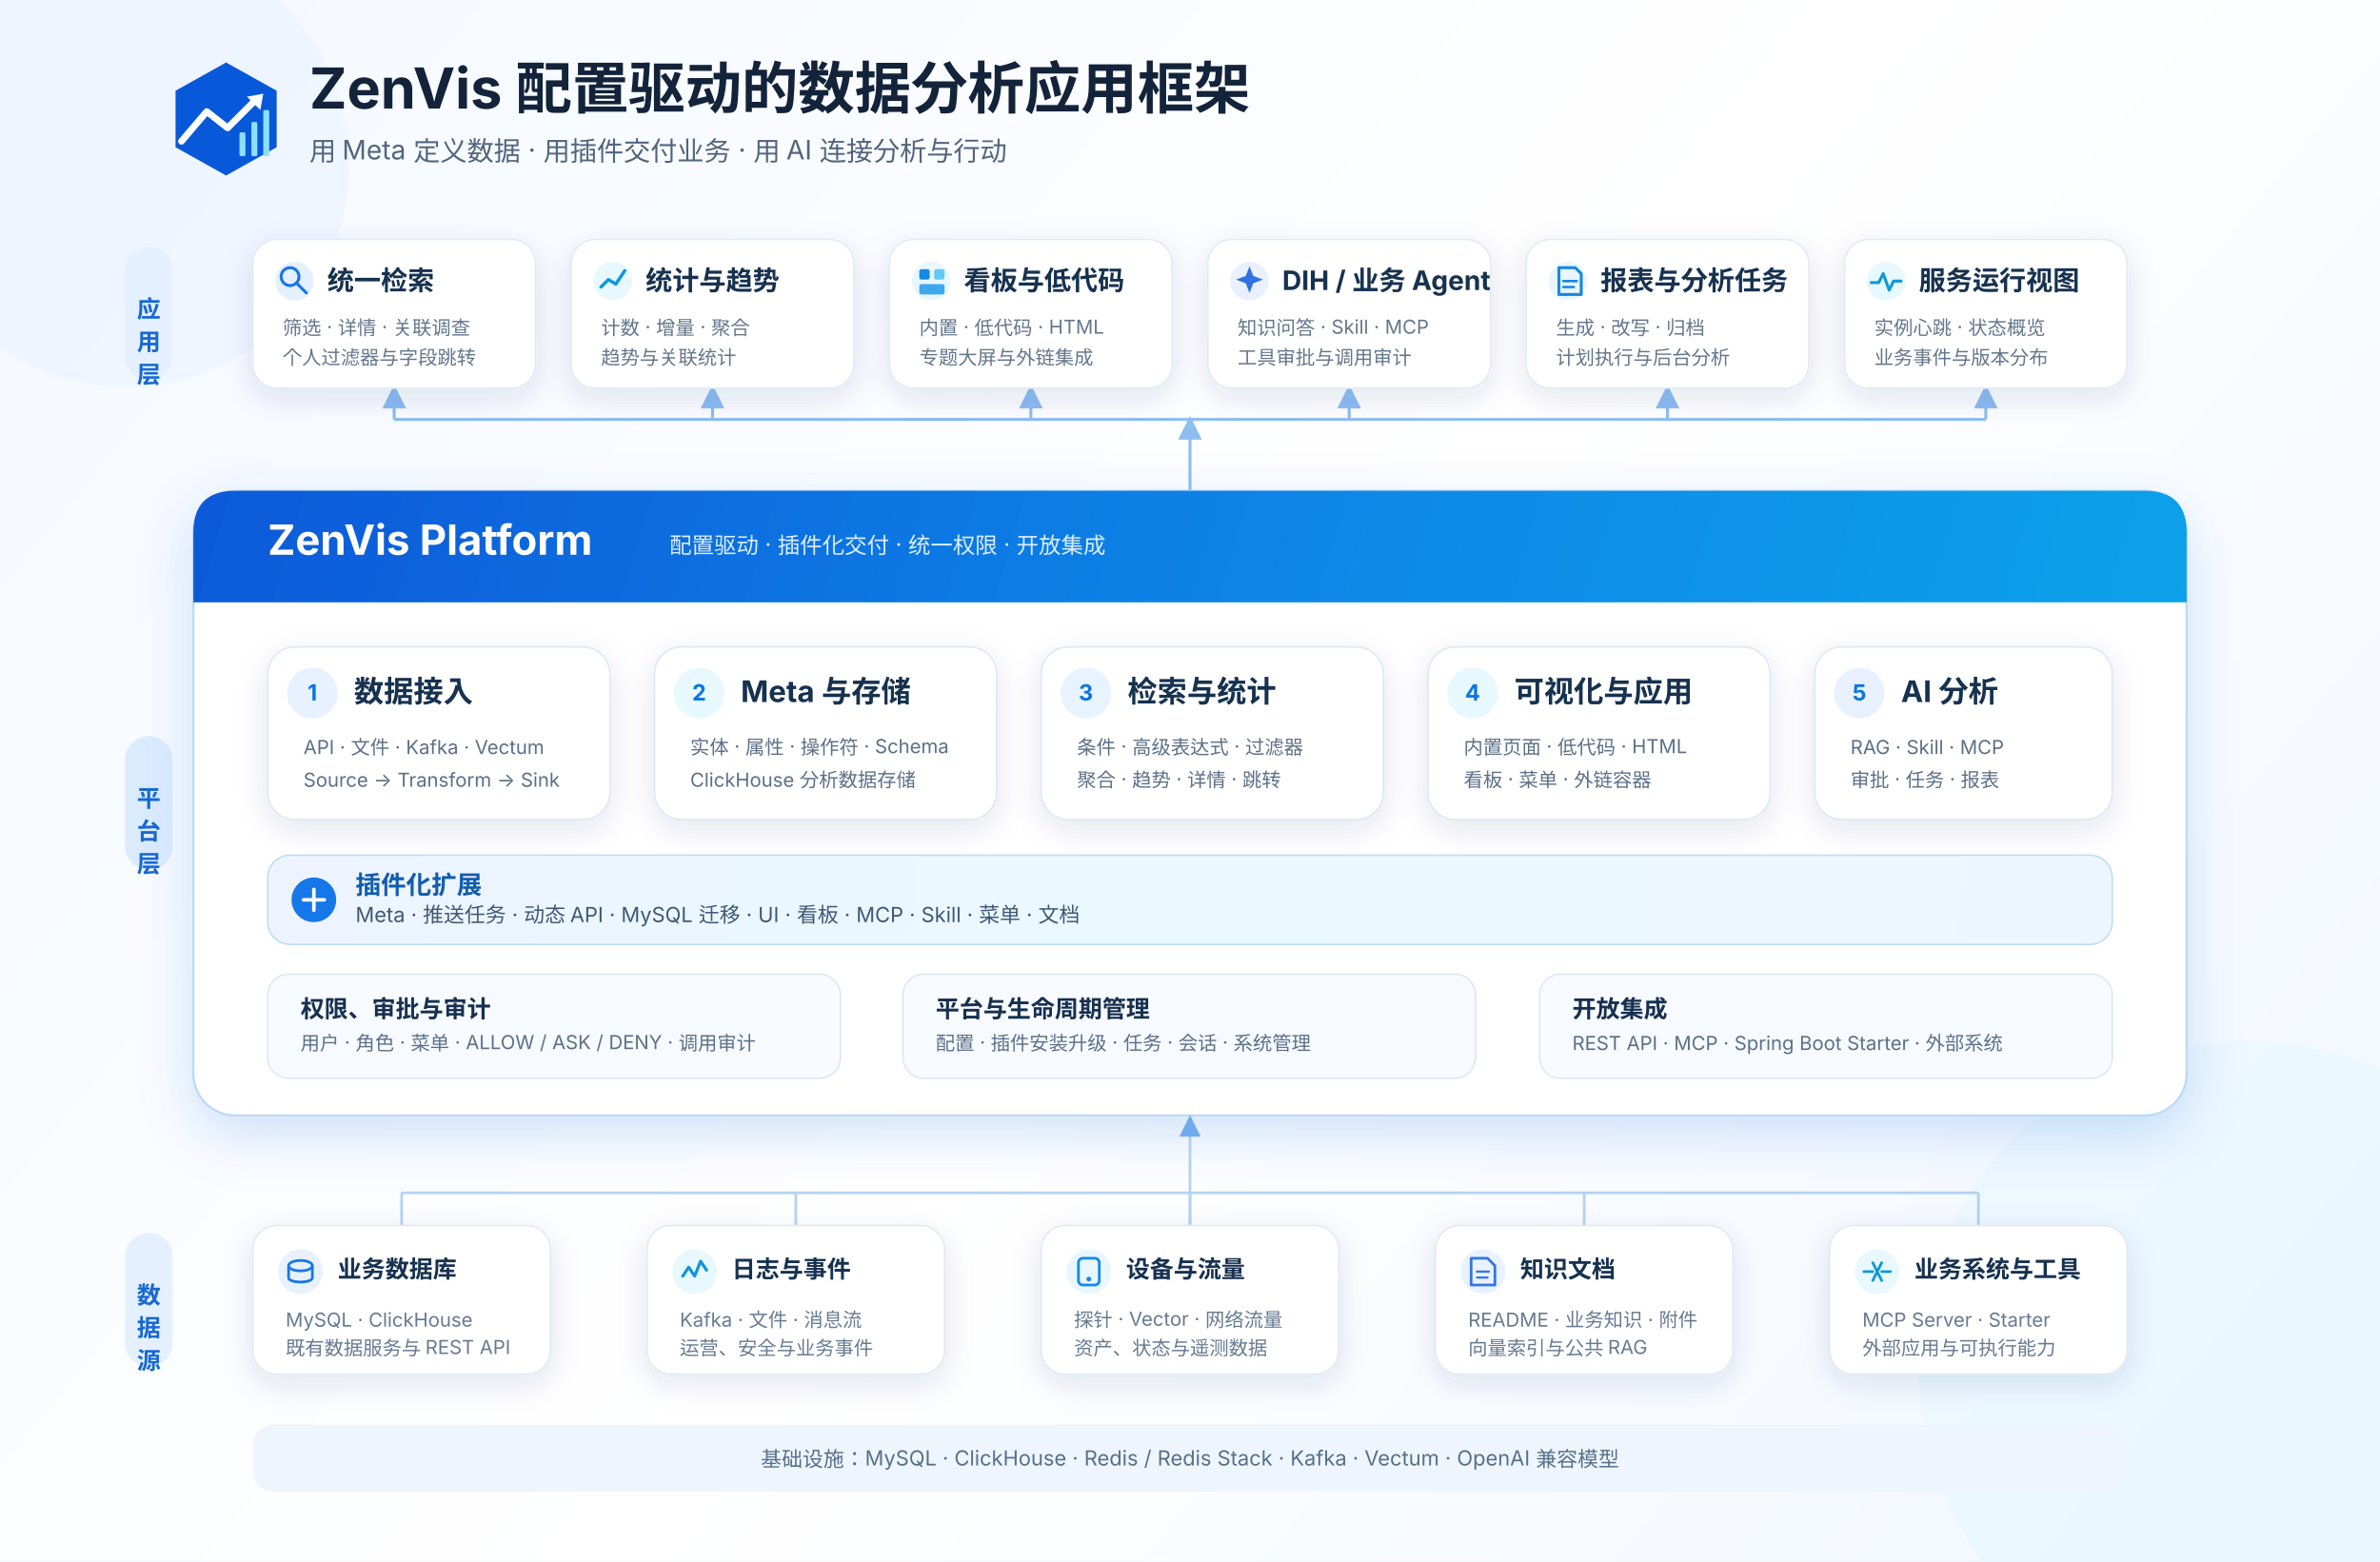
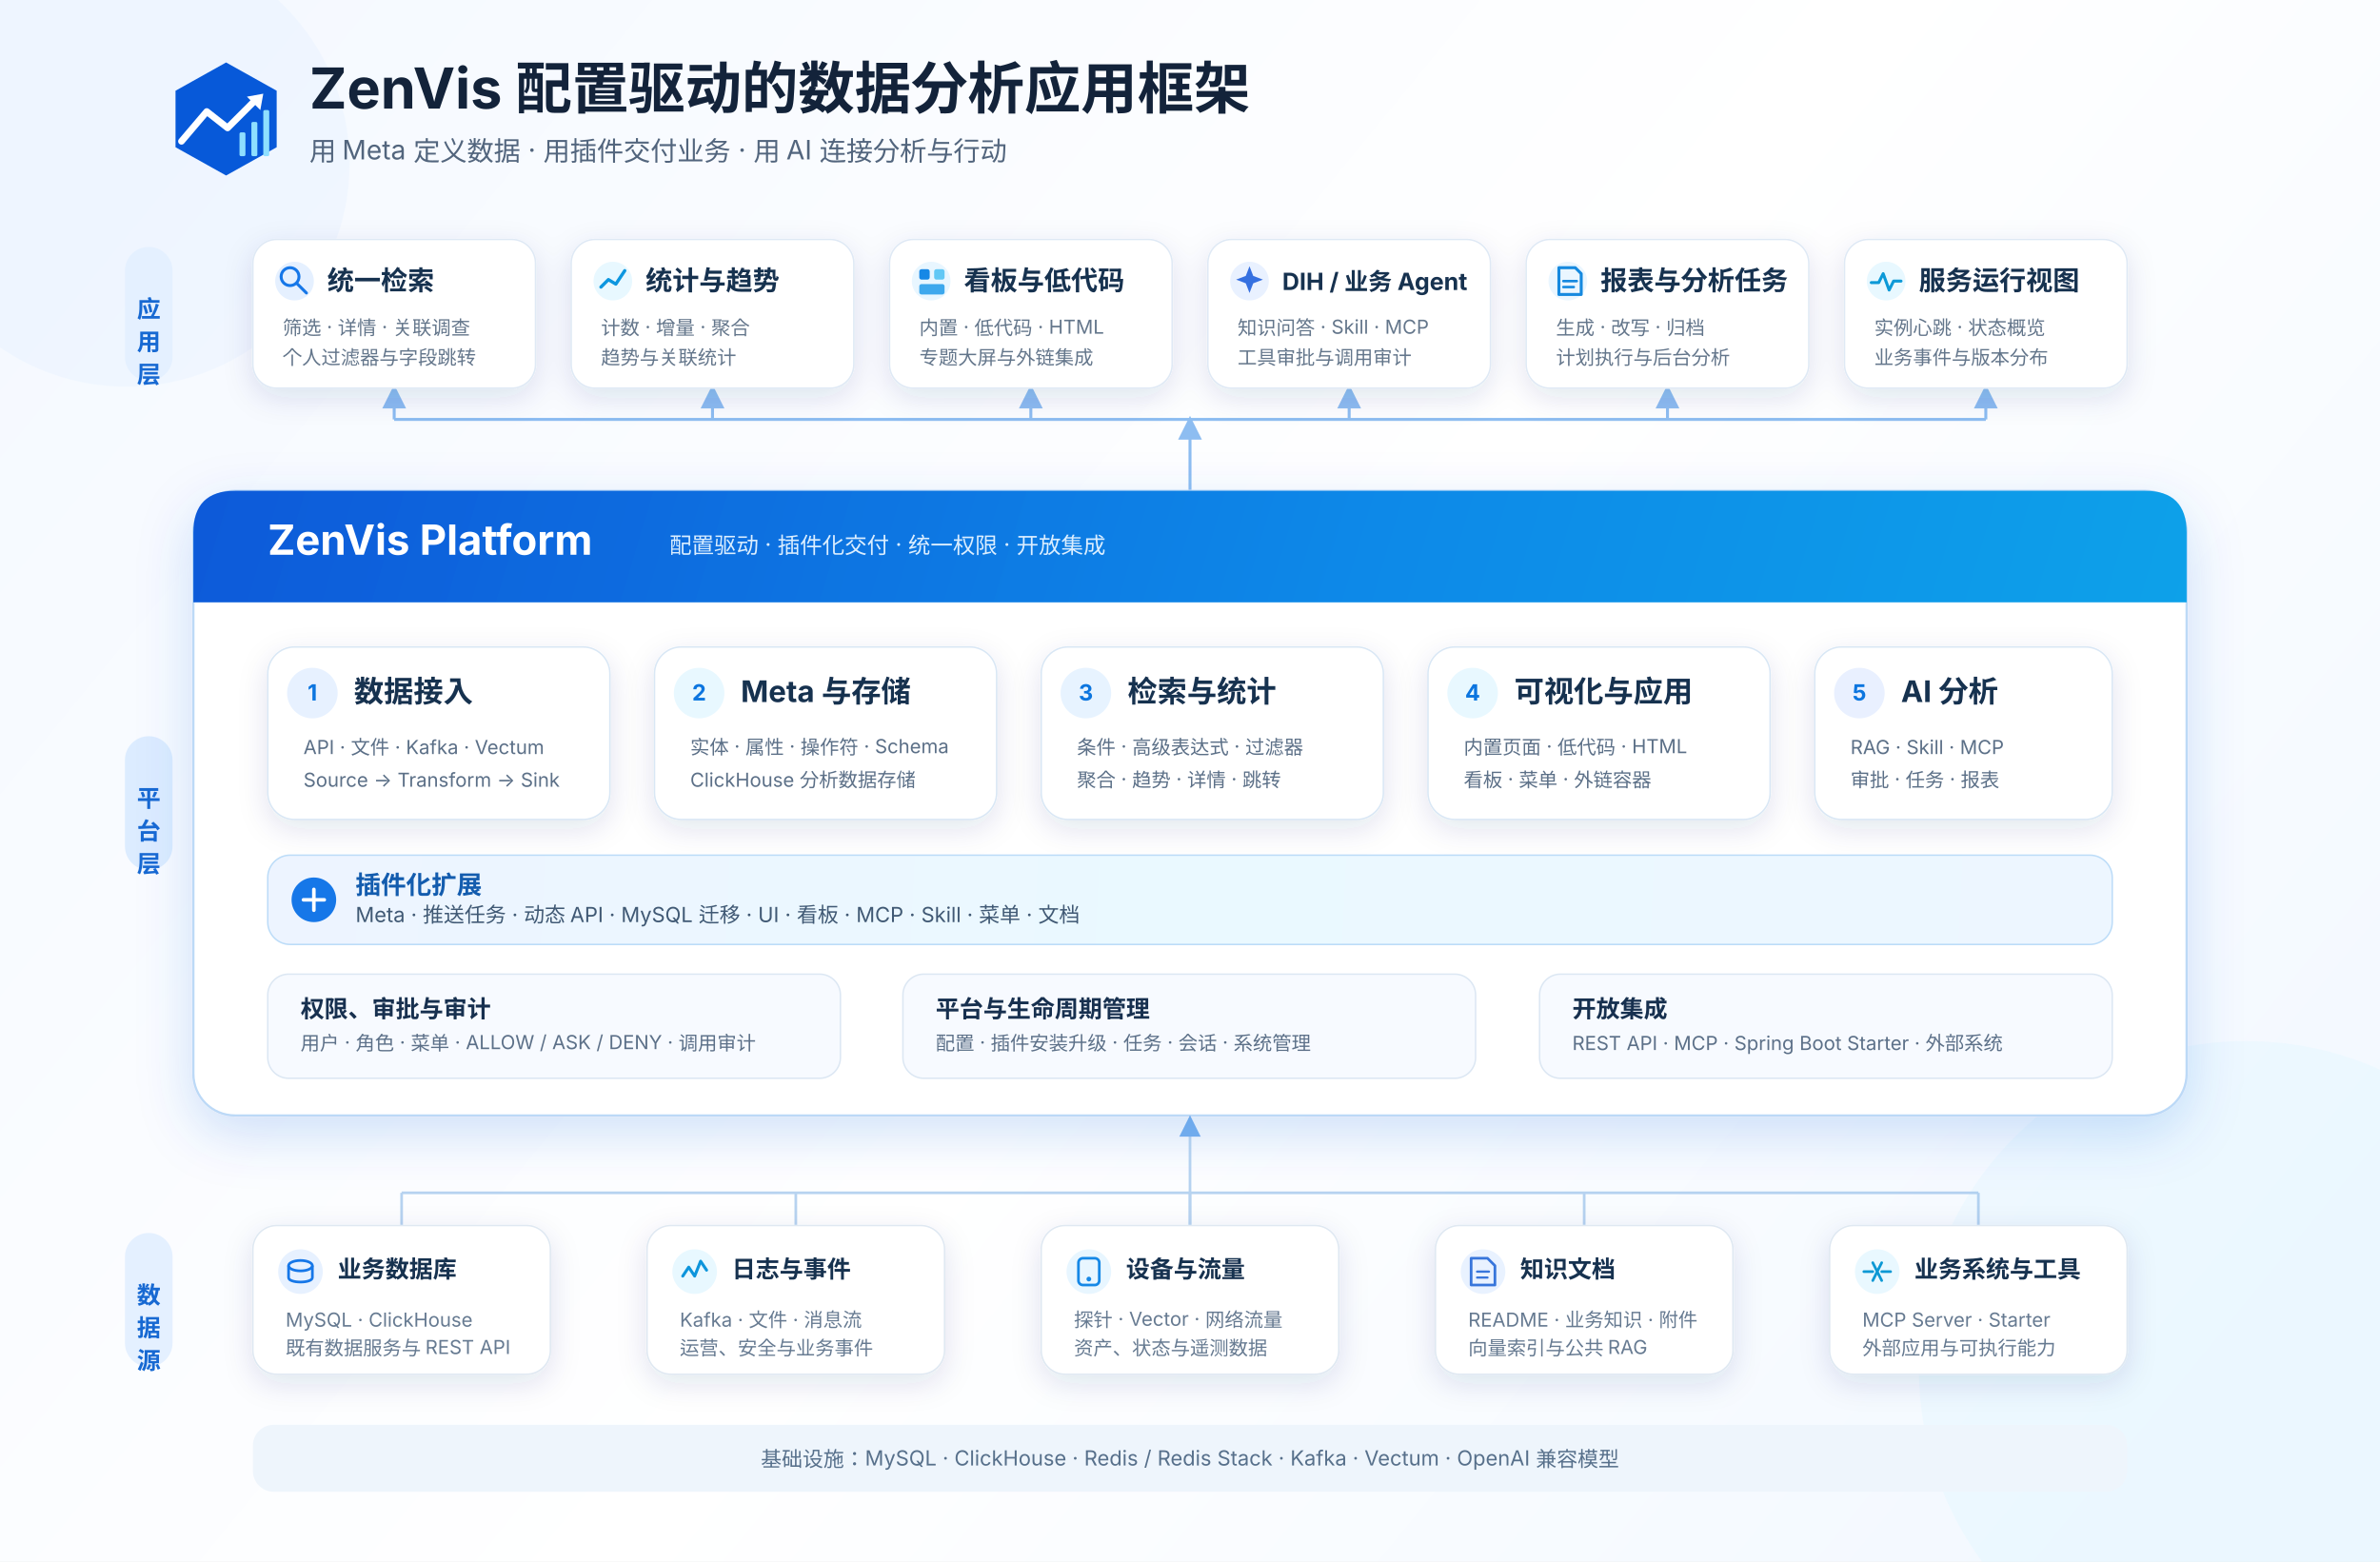
<svg xmlns="http://www.w3.org/2000/svg" width="1600" height="1050" viewBox="0 0 1600 1050" role="img" aria-labelledby="overview-title overview-description">
  <defs>
    <linearGradient id="page-background" x1="160" y1="0" x2="1440" y2="1050" gradientUnits="userSpaceOnUse">
      <stop offset="0" stop-color="#f5f9ff" />
      <stop offset="0.52" stop-color="#ffffff" />
      <stop offset="1" stop-color="#f2f8ff" />
    </linearGradient>
    <linearGradient id="brand-gradient" x1="130" y1="330" x2="1470" y2="730" gradientUnits="userSpaceOnUse">
      <stop offset="0" stop-color="#0759d9" />
      <stop offset="0.55" stop-color="#0789e8" />
      <stop offset="1" stop-color="#0ea5e9" />
    </linearGradient>
    <linearGradient id="plugin-gradient" x1="180" y1="575" x2="1420" y2="635" gradientUnits="userSpaceOnUse">
      <stop offset="0" stop-color="#edf4ff" />
      <stop offset="0.5" stop-color="#eaf9ff" />
      <stop offset="1" stop-color="#edf6ff" />
    </linearGradient>
    <filter id="soft-shadow" x="-20%" y="-20%" width="140%" height="150%">
      <feDropShadow dx="0" dy="6" stdDeviation="10" flood-color="#163b71" flood-opacity="0.12" />
    </filter>
    <filter id="platform-shadow" x="-10%" y="-10%" width="120%" height="130%">
      <feDropShadow dx="0" dy="12" stdDeviation="18" flood-color="#0759d9" flood-opacity="0.18" />
    </filter>
    <marker id="arrow-blue" viewBox="0 0 10 10" refX="8.5" refY="5" markerWidth="8" markerHeight="8" orient="auto-start-reverse">
      <path d="M0 0L10 5L0 10Z" fill="#3187e5" />
    </marker>
    <marker id="arrow-white" viewBox="0 0 10 10" refX="8.5" refY="5" markerWidth="8" markerHeight="8" orient="auto-start-reverse">
      <path d="M0 0L10 5L0 10Z" fill="#ffffff" />
    </marker>
    <style>
      .text {
        font-family: Inter, "PingFang SC", "Microsoft YaHei", sans-serif;
      }
      .title {
        fill: #13233a;
        font-size: 38px;
        font-weight: 700;
      }
      .subtitle {
        fill: #52657d;
        font-size: 18px;
      }
      .zone-label {
        fill: #1769d2;
        font-size: 16px;
        font-weight: 700;
        letter-spacing: 1px;
      }
      .zone-label-vertical {
        writing-mode: vertical-rl;
        text-orientation: upright;
        letter-spacing: 6px;
      }
      .app-title {
        fill: #17304f;
        font-size: 18px;
        font-weight: 700;
      }
+       .app-title-compact {
+         font-size: 16px;
+       }
      .app-subtitle {
        fill: #64768b;
        font-size: 13px;
      }
      .platform-title {
        fill: #ffffff;
        font-size: 28px;
        font-weight: 700;
      }
      .platform-subtitle {
        fill: #dbeeff;
        font-size: 15px;
      }
      .stage-number {
        fill: #0875df;
        font-size: 15px;
        font-weight: 700;
      }
      .stage-title {
        fill: #17304f;
        font-size: 20px;
        font-weight: 700;
      }
      .stage-subtitle {
        fill: #5b6f87;
        font-size: 13px;
      }
      .bar-title {
        fill: #135cae;
        font-size: 17px;
        font-weight: 700;
      }
      .bar-text {
        fill: #405974;
        font-size: 14px;
      }
      .foundation-title {
        fill: #17304f;
        font-size: 16px;
        font-weight: 700;
      }
      .foundation-text {
        fill: #5c7088;
        font-size: 13px;
      }
      .source-title {
        fill: #17304f;
        font-size: 16px;
        font-weight: 700;
      }
      .source-text {
        fill: #667a91;
        font-size: 13px;
      }
      .infra {
        fill: #57708b;
        font-size: 14px;
      }
    </style>
  </defs>
  <rect width="1600" height="1050" fill="url(#page-background)" />
  <circle cx="85" cy="110" r="150" fill="#d8eaff" opacity="0.22" />
  <circle cx="1510" cy="920" r="220" fill="#d8f5ff" opacity="0.28" />
  <g class="text">
    <g transform="translate(118 42)">
      <path d="M34 0L68 19V57L34 76L0 57V19Z" fill="url(#brand-gradient)" />
      <path d="M4 53L21 33L35 44L53 26" fill="none" stroke="#ffffff" stroke-width="4.5" stroke-linecap="round" stroke-linejoin="round" />
      <path d="M48 23L59 21L57 32Z" fill="#ffffff" />
      <rect x="43" y="47" width="4" height="16" rx="1" fill="#8edfff" />
      <rect x="51" y="40" width="4" height="23" rx="1" fill="#8edfff" />
      <rect x="59" y="32" width="4" height="31" rx="1" fill="#8edfff" />
    </g>
    <text x="208" y="73" class="title">ZenVis 配置驱动的数据分析应用框架</text>
    <text x="208" y="108" class="subtitle">用 Meta 定义数据 · 用插件交付业务 · 用 AI 连接分析与行动</text>
    <g transform="translate(84 166)">
      <rect width="32" height="90" rx="16" fill="#e4f0ff" />
      <text x="16" y="45" text-anchor="middle" dominant-baseline="central" class="zone-label zone-label-vertical">应用层</text>
    </g>
    <g stroke="#3187e5" stroke-width="2" fill="none" opacity="0.55">
      <path d="M800 330V282" marker-end="url(#arrow-blue)" />
      <path d="M265 282H1335" />
      <path d="M265 282V261" marker-end="url(#arrow-blue)" />
      <path d="M479 282V261" marker-end="url(#arrow-blue)" />
      <path d="M693 282V261" marker-end="url(#arrow-blue)" />
      <path d="M907 282V261" marker-end="url(#arrow-blue)" />
      <path d="M1121 282V261" marker-end="url(#arrow-blue)" />
      <path d="M1335 282V261" marker-end="url(#arrow-blue)" />
    </g>
    <g filter="url(#soft-shadow)">
      <g transform="translate(170 161)">
        <rect width="190" height="100" rx="16" fill="#ffffff" stroke="#dfe9f5" />
        <circle cx="28" cy="28" r="13" fill="#e5f0ff" />
        <circle cx="25" cy="25" r="6" fill="none" stroke="#1677e8" stroke-width="2" />
        <path d="M30 30L36 36" stroke="#1677e8" stroke-width="2" stroke-linecap="round" />
        <text x="50" y="34" class="app-title">统一检索</text>
        <text x="20" y="64" class="app-subtitle">筛选 · 详情 · 关联调查</text>
        <text x="20" y="84" class="app-subtitle">个人过滤器与字段跳转</text>
      </g>
      <g transform="translate(384 161)">
        <rect width="190" height="100" rx="16" fill="#ffffff" stroke="#dfe9f5" />
        <circle cx="28" cy="28" r="13" fill="#e8f8ff" />
        <path d="M20 32L25 27L30 30L36 21" fill="none" stroke="#0896df" stroke-width="2.2" stroke-linecap="round" stroke-linejoin="round" />
        <text x="50" y="34" class="app-title">统计与趋势</text>
        <text x="20" y="64" class="app-subtitle">计数 · 增量 · 聚合</text>
        <text x="20" y="84" class="app-subtitle">趋势与关联统计</text>
      </g>
      <g transform="translate(598 161)">
        <rect width="190" height="100" rx="16" fill="#ffffff" stroke="#dfe9f5" />
        <circle cx="28" cy="28" r="13" fill="#e8f6ff" />
        <rect x="20" y="20" width="7" height="7" rx="1.5" fill="#1688e6" />
        <rect x="30" y="20" width="7" height="7" rx="1.5" fill="#62c8f5" />
        <rect x="20" y="30" width="17" height="7" rx="1.5" fill="#3ea8ed" />
        <text x="50" y="34" class="app-title">看板与低代码</text>
        <text x="20" y="64" class="app-subtitle">内置 · 低代码 · HTML</text>
        <text x="20" y="84" class="app-subtitle">专题大屏与外链集成</text>
      </g>
      <g transform="translate(812 161)">
        <rect width="190" height="100" rx="16" fill="#ffffff" stroke="#dfe9f5" />
        <circle cx="28" cy="28" r="13" fill="#e9f1ff" />
        <path d="M28 18L30.5 24.5L37 27L30.5 29.5L28 36L25.5 29.5L19 27L25.5 24.5Z" fill="#366fe0" />
-         <text x="50" y="34" class="app-title">DIH / 业务 Agent</text>
+         <text x="50" y="34" class="app-title app-title-compact">DIH / 业务 Agent</text>
        <text x="20" y="64" class="app-subtitle">知识问答 · Skill · MCP</text>
        <text x="20" y="84" class="app-subtitle">工具审批与调用审计</text>
      </g>
      <g transform="translate(1026 161)">
        <rect width="190" height="100" rx="16" fill="#ffffff" stroke="#dfe9f5" />
        <circle cx="28" cy="28" r="13" fill="#eaf6ff" />
        <path d="M22 19H33L37 23V37H22Z" fill="none" stroke="#1389df" stroke-width="2" stroke-linejoin="round" />
        <path d="M25 28H34M25 32H32" stroke="#1389df" stroke-width="1.7" stroke-linecap="round" />
        <text x="50" y="34" class="app-title">报表与分析任务</text>
        <text x="20" y="64" class="app-subtitle">生成 · 改写 · 归档</text>
        <text x="20" y="84" class="app-subtitle">计划执行与后台分析</text>
      </g>
      <g transform="translate(1240 161)">
        <rect width="190" height="100" rx="16" fill="#ffffff" stroke="#dfe9f5" />
        <circle cx="28" cy="28" r="13" fill="#e8f8ff" />
        <path d="M18 29H23L26 23L30 34L33 28H38" fill="none" stroke="#0a99d7" stroke-width="2" stroke-linecap="round" stroke-linejoin="round" />
        <text x="50" y="34" class="app-title">服务运行视图</text>
        <text x="20" y="64" class="app-subtitle">实例心跳 · 状态概览</text>
        <text x="20" y="84" class="app-subtitle">业务事件与版本分布</text>
      </g>
    </g>
    <g transform="translate(84 495)">
      <rect width="32" height="90" rx="16" fill="#dcecff" />
      <text x="16" y="45" text-anchor="middle" dominant-baseline="central" class="zone-label zone-label-vertical">平台层</text>
    </g>
    <g filter="url(#platform-shadow)">
      <rect x="130" y="330" width="1340" height="420" rx="28" fill="#ffffff" stroke="#bcd9f7" stroke-width="1.5" />
      <path d="M158 330H1442Q1470 330 1470 358V405H130V358Q130 330 158 330Z" fill="url(#brand-gradient)" />
    </g>
    <text x="180" y="373" class="platform-title">ZenVis Platform</text>
    <text x="450" y="372" class="platform-subtitle">配置驱动 · 插件化交付 · 统一权限 · 开放集成</text>
    <g>
      <path d="M410 493H448" stroke="#ffffff" stroke-width="3" marker-end="url(#arrow-white)" opacity="0.9" />
      <path d="M670 493H708" stroke="#ffffff" stroke-width="3" marker-end="url(#arrow-white)" opacity="0.9" />
      <path d="M930 493H968" stroke="#ffffff" stroke-width="3" marker-end="url(#arrow-white)" opacity="0.9" />
      <path d="M1190 493H1228" stroke="#ffffff" stroke-width="3" marker-end="url(#arrow-white)" opacity="0.9" />
      <g transform="translate(180 435)" filter="url(#soft-shadow)">
        <rect width="230" height="116" rx="18" fill="#ffffff" stroke="#d9e7f5" />
        <circle cx="30" cy="31" r="17" fill="#e7f1ff" />
        <text x="30" y="36" text-anchor="middle" class="stage-number">1</text>
        <text x="58" y="37" class="stage-title">数据接入</text>
        <text x="24" y="72" class="stage-subtitle">API · 文件 · Kafka · Vectum</text>
        <text x="24" y="94" class="stage-subtitle">Source → Transform → Sink</text>
      </g>
      <g transform="translate(440 435)" filter="url(#soft-shadow)">
        <rect width="230" height="116" rx="18" fill="#ffffff" stroke="#d9e7f5" />
        <circle cx="30" cy="31" r="17" fill="#e8f8ff" />
        <text x="30" y="36" text-anchor="middle" class="stage-number">2</text>
        <text x="58" y="37" class="stage-title">Meta 与存储</text>
        <text x="24" y="72" class="stage-subtitle">实体 · 属性 · 操作符 · Schema</text>
        <text x="24" y="94" class="stage-subtitle">ClickHouse 分析数据存储</text>
      </g>
      <g transform="translate(700 435)" filter="url(#soft-shadow)">
        <rect width="230" height="116" rx="18" fill="#ffffff" stroke="#d9e7f5" />
        <circle cx="30" cy="31" r="17" fill="#e7f3ff" />
        <text x="30" y="36" text-anchor="middle" class="stage-number">3</text>
        <text x="58" y="37" class="stage-title">检索与统计</text>
        <text x="24" y="72" class="stage-subtitle">条件 · 高级表达式 · 过滤器</text>
        <text x="24" y="94" class="stage-subtitle">聚合 · 趋势 · 详情 · 跳转</text>
      </g>
      <g transform="translate(960 435)" filter="url(#soft-shadow)">
        <rect width="230" height="116" rx="18" fill="#ffffff" stroke="#d9e7f5" />
        <circle cx="30" cy="31" r="17" fill="#e8f8ff" />
        <text x="30" y="36" text-anchor="middle" class="stage-number">4</text>
        <text x="58" y="37" class="stage-title">可视化与应用</text>
        <text x="24" y="72" class="stage-subtitle">内置页面 · 低代码 · HTML</text>
        <text x="24" y="94" class="stage-subtitle">看板 · 菜单 · 外链容器</text>
      </g>
      <g transform="translate(1220 435)" filter="url(#soft-shadow)">
        <rect width="200" height="116" rx="18" fill="#ffffff" stroke="#d9e7f5" />
        <circle cx="30" cy="31" r="17" fill="#e9f0ff" />
        <text x="30" y="36" text-anchor="middle" class="stage-number">5</text>
        <text x="58" y="37" class="stage-title">AI 分析</text>
        <text x="24" y="72" class="stage-subtitle">RAG · Skill · MCP</text>
        <text x="24" y="94" class="stage-subtitle">审批 · 任务 · 报表</text>
      </g>
    </g>
    <g>
      <rect x="180" y="575" width="1240" height="60" rx="15" fill="url(#plugin-gradient)" stroke="#bcdcf8" />
      <circle cx="211" cy="605" r="15" fill="#1677e8" />
      <path d="M204 605H218M211 598V612" stroke="#ffffff" stroke-width="2.4" stroke-linecap="round" />
      <text x="239" y="601" class="bar-title">插件化扩展</text>
      <text x="239" y="620" class="bar-text">Meta · 推送任务 · 动态 API · MySQL 迁移 · UI · 看板 · MCP · Skill · 菜单 · 文档</text>
    </g>
    <g>
      <g transform="translate(180 655)">
        <rect width="385" height="70" rx="14" fill="#f7faff" stroke="#dce7f3" />
        <text x="22" y="29" class="foundation-title">权限、审批与审计</text>
        <text x="22" y="51" class="foundation-text">用户 · 角色 · 菜单 · ALLOW / ASK / DENY · 调用审计</text>
      </g>
      <g transform="translate(607 655)">
        <rect width="385" height="70" rx="14" fill="#f7faff" stroke="#dce7f3" />
        <text x="22" y="29" class="foundation-title">平台与生命周期管理</text>
        <text x="22" y="51" class="foundation-text">配置 · 插件安装升级 · 任务 · 会话 · 系统管理</text>
      </g>
      <g transform="translate(1035 655)">
        <rect width="385" height="70" rx="14" fill="#f7faff" stroke="#dce7f3" />
        <text x="22" y="29" class="foundation-title">开放集成</text>
        <text x="22" y="51" class="foundation-text">REST API · MCP · Spring Boot Starter · 外部系统</text>
      </g>
    </g>
    <g transform="translate(84 829)">
      <rect width="32" height="90" rx="16" fill="#e4f0ff" />
      <text x="16" y="45" text-anchor="middle" dominant-baseline="central" class="zone-label zone-label-vertical">数据源</text>
    </g>
    <g stroke="#91bce8" stroke-width="1.8" fill="none" opacity="0.65">
      <path d="M800 825V752" marker-end="url(#arrow-blue)" />
      <path d="M270 802H1330" />
      <path d="M270 824V802" />
      <path d="M535 824V802" />
      <path d="M800 824V802" />
      <path d="M1065 824V802" />
      <path d="M1330 824V802" />
    </g>
    <g filter="url(#soft-shadow)">
      <g transform="translate(170 824)">
        <rect width="200" height="100" rx="16" fill="#ffffff" stroke="#dfe8f2" />
        <circle cx="32" cy="31" r="15" fill="#e7f1ff" />
        <ellipse cx="32" cy="27" rx="8" ry="3.5" fill="none" stroke="#1677e8" stroke-width="1.8" />
        <path d="M24 27V35C24 39 40 39 40 35V27" fill="none" stroke="#1677e8" stroke-width="1.8" />
        <text x="57" y="35" class="source-title">业务数据库</text>
        <text x="22" y="68" class="source-text">MySQL · ClickHouse</text>
        <text x="22" y="87" class="source-text">既有数据服务与 REST API</text>
      </g>
      <g transform="translate(435 824)">
        <rect width="200" height="100" rx="16" fill="#ffffff" stroke="#dfe8f2" />
        <circle cx="32" cy="31" r="15" fill="#e8f8ff" />
        <path d="M24 34L28 28L32 34L36 24L40 30" fill="none" stroke="#0794db" stroke-width="2" stroke-linecap="round" stroke-linejoin="round" />
        <text x="57" y="35" class="source-title">日志与事件</text>
        <text x="22" y="68" class="source-text">Kafka · 文件 · 消息流</text>
        <text x="22" y="87" class="source-text">运营、安全与业务事件</text>
      </g>
      <g transform="translate(700 824)">
        <rect width="200" height="100" rx="16" fill="#ffffff" stroke="#dfe8f2" />
        <circle cx="32" cy="31" r="15" fill="#e8f6ff" />
        <rect x="25" y="22" width="14" height="18" rx="3" fill="none" stroke="#1688e6" stroke-width="1.8" />
        <circle cx="32" cy="36" r="1.6" fill="#1688e6" />
        <text x="57" y="35" class="source-title">设备与流量</text>
        <text x="22" y="68" class="source-text">探针 · Vector · 网络流量</text>
        <text x="22" y="87" class="source-text">资产、状态与遥测数据</text>
      </g>
      <g transform="translate(965 824)">
        <rect width="200" height="100" rx="16" fill="#ffffff" stroke="#dfe8f2" />
        <circle cx="32" cy="31" r="15" fill="#e9f2ff" />
        <path d="M24 22H35L40 27V40H24Z" fill="none" stroke="#3976db" stroke-width="1.8" stroke-linejoin="round" />
        <path d="M28 31H36M28 35H35" stroke="#3976db" stroke-width="1.5" stroke-linecap="round" />
        <text x="57" y="35" class="source-title">知识文档</text>
        <text x="22" y="68" class="source-text">README · 业务知识 · 附件</text>
        <text x="22" y="87" class="source-text">向量索引与公共 RAG</text>
      </g>
      <g transform="translate(1230 824)">
        <rect width="200" height="100" rx="16" fill="#ffffff" stroke="#dfe8f2" />
        <circle cx="32" cy="31" r="15" fill="#e9f8ff" />
        <path d="M23 31H29M35 31H41M29 25L35 37M35 25L29 37" stroke="#0b98d4" stroke-width="1.8" stroke-linecap="round" />
        <text x="57" y="35" class="source-title">业务系统与工具</text>
        <text x="22" y="68" class="source-text">MCP Server · Starter</text>
        <text x="22" y="87" class="source-text">外部应用与可执行能力</text>
      </g>
    </g>
    <rect x="170" y="958" width="1260" height="45" rx="14" fill="#eef5fc" />
    <text x="800" y="986" text-anchor="middle" class="infra">
      基础设施：MySQL · ClickHouse · Redis / Redis Stack · Kafka · Vectum · OpenAI 兼容模型
    </text>
  </g>
</svg>
